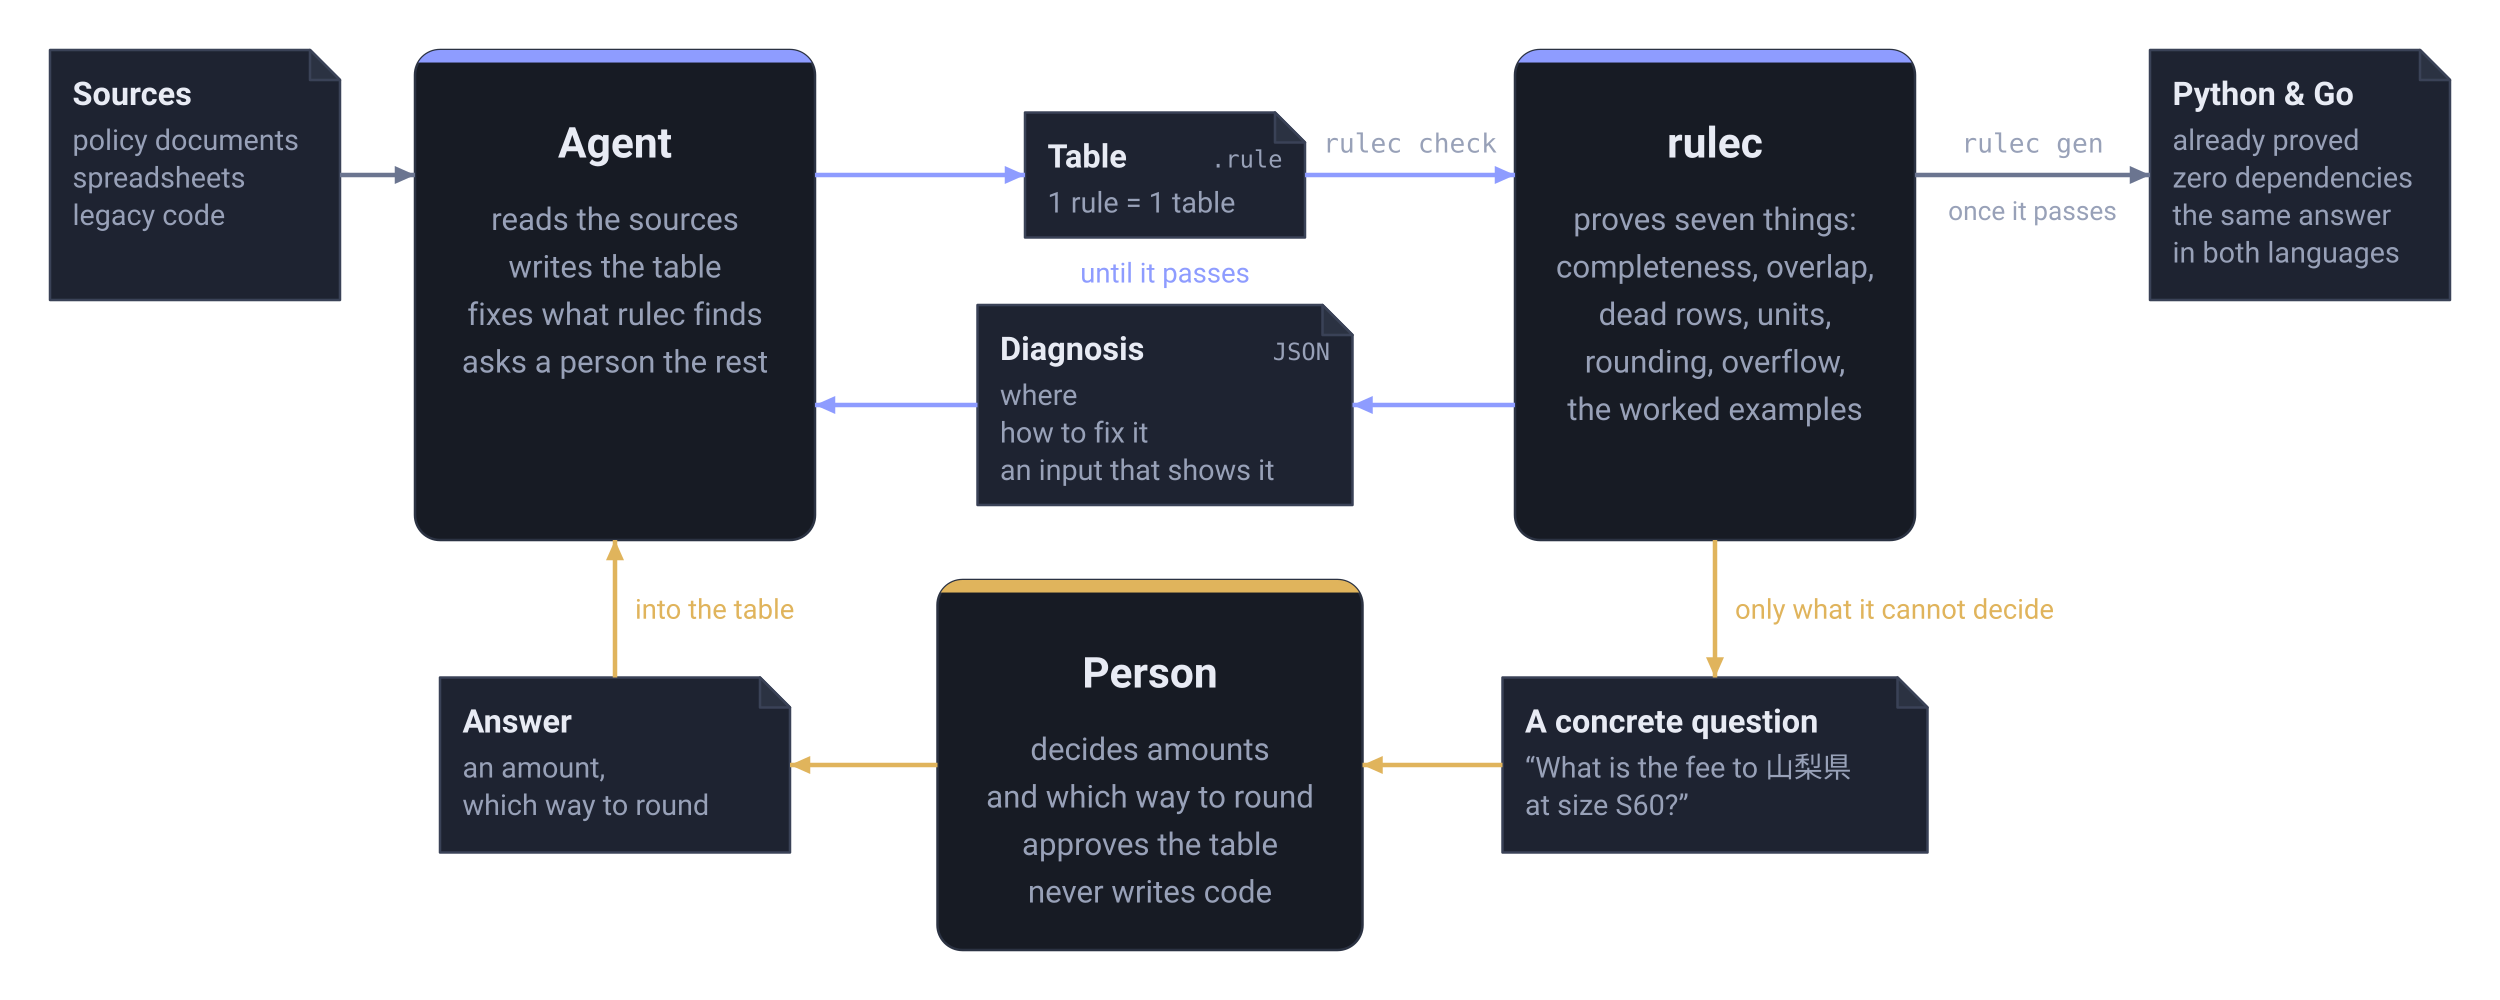
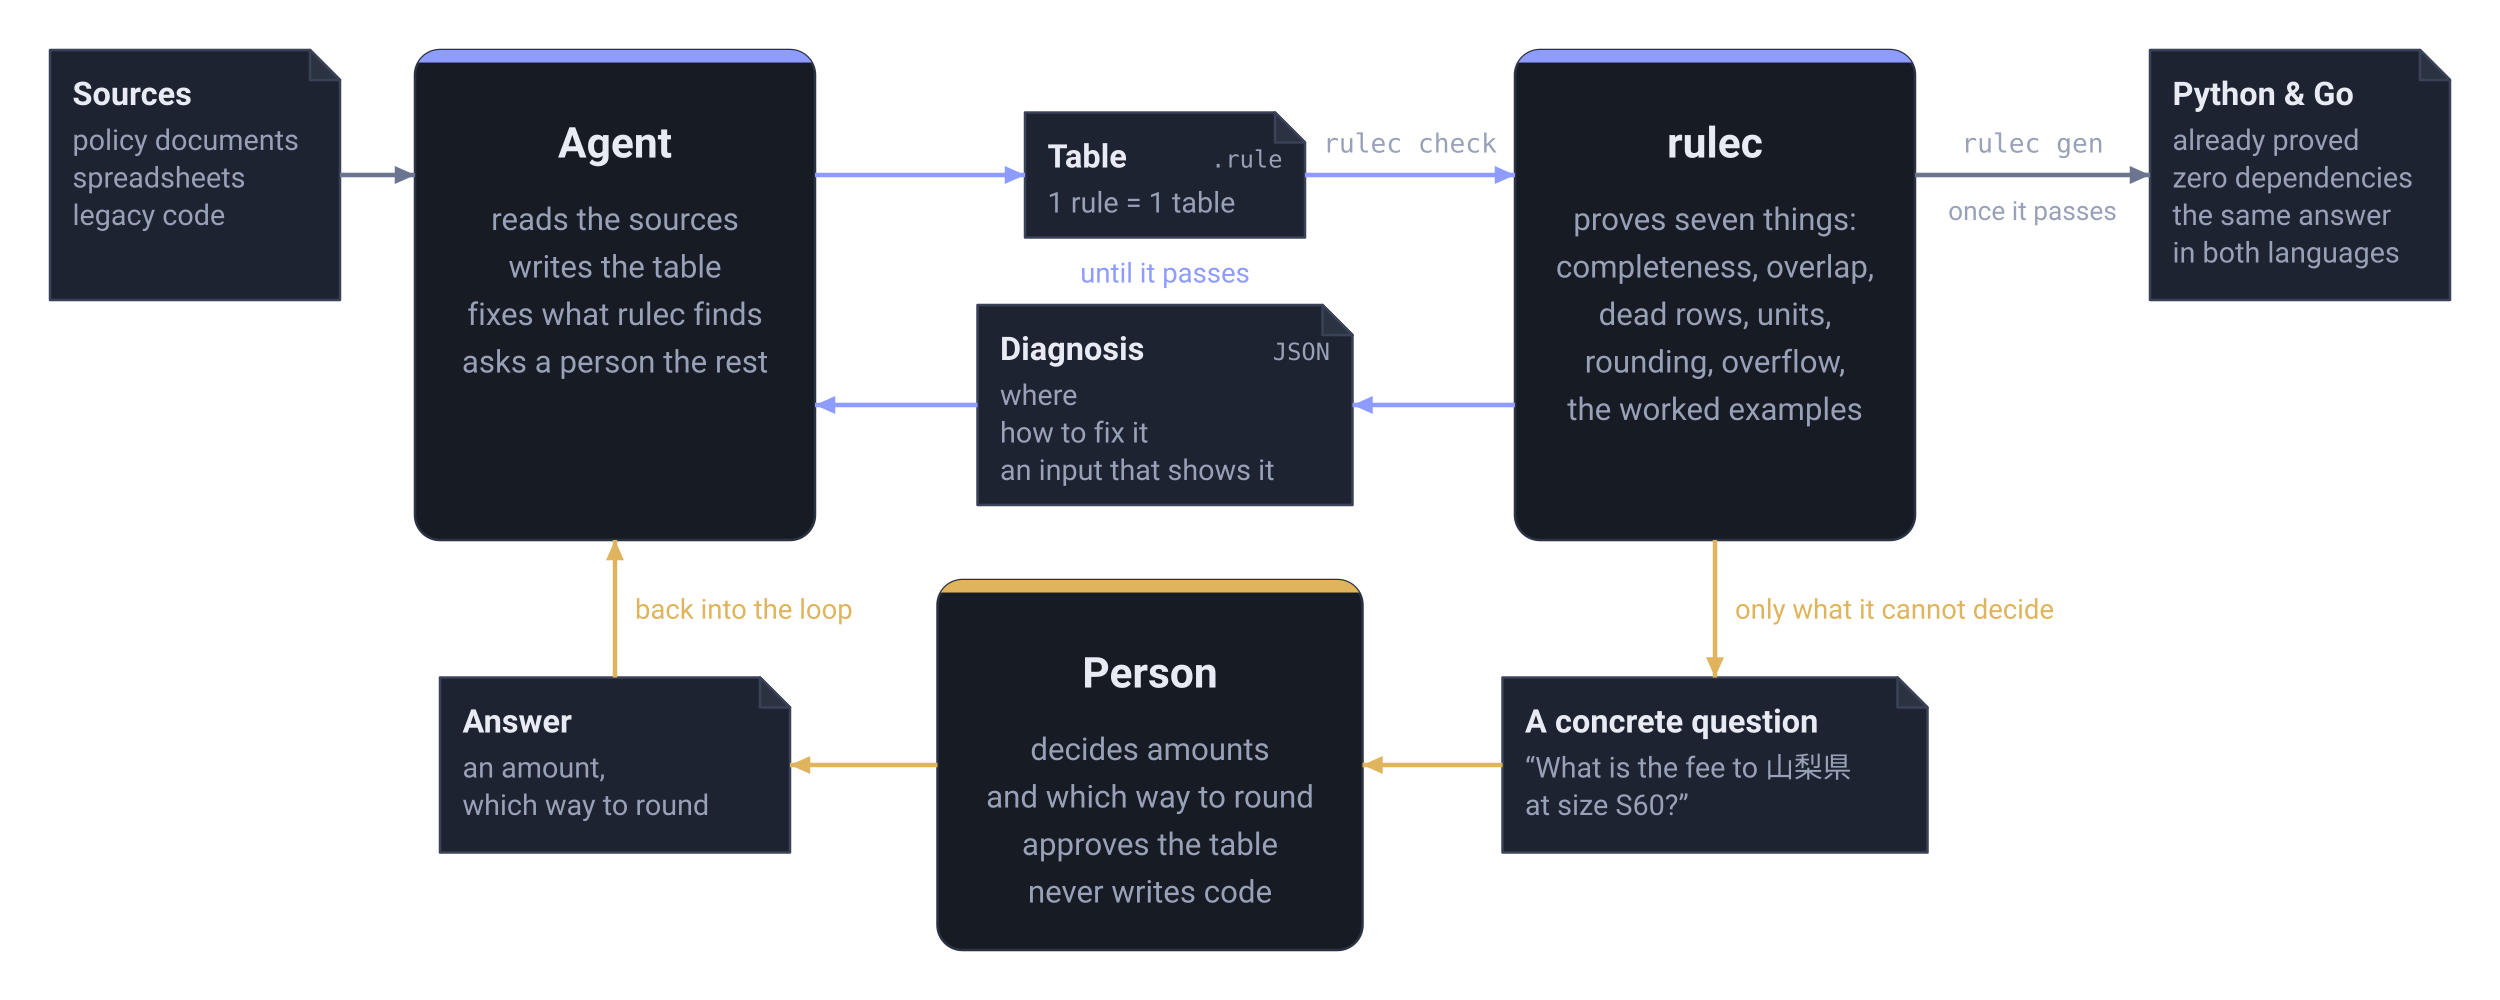
<svg xmlns="http://www.w3.org/2000/svg" viewBox="0 0 1000 400" width="1000" height="400" role="img" aria-label="The agent reads the sources and writes the table (.rule), then runs rulec check. rulec returns a diagnosis - where, how to fix it, and an input that shows the problem - and the agent fixes the table until it passes. Only what the tool cannot decide reaches a person, as a question with a concrete case; the person answers with an amount or a rounding direction. Once the table passes, rulec gen emits proved Python and Go." font-family="-apple-system, BlinkMacSystemFont, &quot;Hiragino Sans&quot;, &quot;Noto Sans JP&quot;, &quot;Yu Gothic&quot;, Meiryo, &quot;Segoe UI&quot;, Roboto, sans-serif">
  <defs>
    <marker id="head-neutral" viewBox="0 0 10 10" refX="9" refY="5" markerWidth="9" markerHeight="9" markerUnits="userSpaceOnUse" orient="auto">
      <path d="M0,1 L9,5 L0,9 Z" fill="#6b7590" />
    </marker>
    <marker id="head-accent" viewBox="0 0 10 10" refX="9" refY="5" markerWidth="9" markerHeight="9" markerUnits="userSpaceOnUse" orient="auto">
      <path d="M0,1 L9,5 L0,9 Z" fill="#8e9cff" />
    </marker>
    <marker id="head-human" viewBox="0 0 10 10" refX="9" refY="5" markerWidth="9" markerHeight="9" markerUnits="userSpaceOnUse" orient="auto">
      <path d="M0,1 L9,5 L0,9 Z" fill="#e0b45c" />
    </marker>
  </defs>
  <clipPath id="clip-agent">
    <rect x="166" y="20" width="160" height="196" rx="10" />
  </clipPath>
  <rect x="166" y="20" width="160" height="196" rx="10" fill="#171b24" stroke="#2b3242" />
  <rect x="166" y="20" width="160" height="5" fill="#8e9cff" clip-path="url(#clip-agent)" />
  <text x="246.0" y="63" font-size="17" font-weight="700" text-anchor="middle" fill="#e8ebf4">Agent</text>
  <text x="246.0" y="92" font-size="12.5" font-weight="400" text-anchor="middle" fill="#98a1b8">reads the sources</text>
  <text x="246.0" y="111" font-size="12.5" font-weight="400" text-anchor="middle" fill="#98a1b8">writes the table</text>
  <text x="246.0" y="130" font-size="12.5" font-weight="400" text-anchor="middle" fill="#98a1b8">fixes what rulec finds</text>
  <text x="246.0" y="149" font-size="12.5" font-weight="400" text-anchor="middle" fill="#98a1b8">asks a person the rest</text>
  <clipPath id="clip-rulec">
    <rect x="606" y="20" width="160" height="196" rx="10" />
  </clipPath>
  <rect x="606" y="20" width="160" height="196" rx="10" fill="#171b24" stroke="#2b3242" />
  <rect x="606" y="20" width="160" height="5" fill="#8e9cff" clip-path="url(#clip-rulec)" />
  <text x="686.0" y="63" font-size="17" font-weight="700" text-anchor="middle" fill="#e8ebf4">rulec</text>
  <text x="686.0" y="92" font-size="12.5" font-weight="400" text-anchor="middle" fill="#98a1b8">proves seven things:</text>
  <text x="686.0" y="111" font-size="12.5" font-weight="400" text-anchor="middle" fill="#98a1b8">completeness, overlap,</text>
  <text x="686.0" y="130" font-size="12.5" font-weight="400" text-anchor="middle" fill="#98a1b8">dead rows, units,</text>
  <text x="686.0" y="149" font-size="12.5" font-weight="400" text-anchor="middle" fill="#98a1b8">rounding, overflow,</text>
  <text x="686.0" y="168" font-size="12.5" font-weight="400" text-anchor="middle" fill="#98a1b8">the worked examples</text>
  <clipPath id="clip-person">
    <rect x="375" y="232" width="170" height="148" rx="10" />
  </clipPath>
  <rect x="375" y="232" width="170" height="148" rx="10" fill="#171b24" stroke="#2b3242" />
  <rect x="375" y="232" width="170" height="5" fill="#e0b45c" clip-path="url(#clip-person)" />
  <text x="460.0" y="275" font-size="17" font-weight="700" text-anchor="middle" fill="#e8ebf4">Person</text>
  <text x="460.0" y="304" font-size="12.5" font-weight="400" text-anchor="middle" fill="#98a1b8">decides amounts</text>
  <text x="460.0" y="323" font-size="12.5" font-weight="400" text-anchor="middle" fill="#98a1b8">and which way to round</text>
  <text x="460.0" y="342" font-size="12.5" font-weight="400" text-anchor="middle" fill="#98a1b8">approves the table</text>
  <text x="460.0" y="361" font-size="12.5" font-weight="400" text-anchor="middle" fill="#98a1b8">never writes code</text>
  <path d="M20,20 H124 L136,32 V120 H20 Z" fill="#1e2331" stroke="#3a4257" stroke-linejoin="round" />
  <path d="M124,20 V32 H136 Z" fill="#2b3242" stroke="#3a4257" stroke-linejoin="round" />
  <text x="29" y="42" font-size="13" font-weight="600" text-anchor="start" fill="#e8ebf4">Sources</text>
  <text x="29" y="60" font-size="11.5" font-weight="400" text-anchor="start" fill="#98a1b8">policy documents</text>
  <text x="29" y="75" font-size="11.5" font-weight="400" text-anchor="start" fill="#98a1b8">spreadsheets</text>
  <text x="29" y="90" font-size="11.5" font-weight="400" text-anchor="start" fill="#98a1b8">legacy code</text>
  <path d="M410,45 H510 L522,57 V95 H410 Z" fill="#1e2331" stroke="#3a4257" stroke-linejoin="round" />
  <path d="M510,45 V57 H522 Z" fill="#2b3242" stroke="#3a4257" stroke-linejoin="round" />
  <text x="419" y="67" font-size="13" font-weight="600" text-anchor="start" fill="#e8ebf4">Table</text>
  <text x="513" y="67" font-size="9.5" font-weight="400" text-anchor="end" fill="#98a1b8" font-family="ui-monospace, SFMono-Regular, Menlo, Consolas, monospace">.rule</text>
  <text x="419" y="85" font-size="11.5" font-weight="400" text-anchor="start" fill="#98a1b8">1 rule = 1 table</text>
  <path d="M391,122 H529 L541,134 V202 H391 Z" fill="#1e2331" stroke="#3a4257" stroke-linejoin="round" />
  <path d="M529,122 V134 H541 Z" fill="#2b3242" stroke="#3a4257" stroke-linejoin="round" />
  <text x="400" y="144" font-size="13" font-weight="600" text-anchor="start" fill="#e8ebf4">Diagnosis</text>
  <text x="532" y="144" font-size="9.5" font-weight="400" text-anchor="end" fill="#98a1b8" font-family="ui-monospace, SFMono-Regular, Menlo, Consolas, monospace">JSON</text>
  <text x="400" y="162" font-size="11.5" font-weight="400" text-anchor="start" fill="#98a1b8">where</text>
  <text x="400" y="177" font-size="11.5" font-weight="400" text-anchor="start" fill="#98a1b8">how to fix it</text>
  <text x="400" y="192" font-size="11.5" font-weight="400" text-anchor="start" fill="#98a1b8">an input that shows it</text>
  <path d="M860,20 H968 L980,32 V120 H860 Z" fill="#1e2331" stroke="#3a4257" stroke-linejoin="round" />
  <path d="M968,20 V32 H980 Z" fill="#2b3242" stroke="#3a4257" stroke-linejoin="round" />
  <text x="869" y="42" font-size="13" font-weight="600" text-anchor="start" fill="#e8ebf4">Python &amp; Go</text>
  <text x="869" y="60" font-size="11.5" font-weight="400" text-anchor="start" fill="#98a1b8">already proved</text>
  <text x="869" y="75" font-size="11.5" font-weight="400" text-anchor="start" fill="#98a1b8">zero dependencies</text>
  <text x="869" y="90" font-size="11.5" font-weight="400" text-anchor="start" fill="#98a1b8">the same answer</text>
  <text x="869" y="105" font-size="11.5" font-weight="400" text-anchor="start" fill="#98a1b8">in both languages</text>
  <path d="M601,271 H759 L771,283 V341 H601 Z" fill="#1e2331" stroke="#3a4257" stroke-linejoin="round" />
  <path d="M759,271 V283 H771 Z" fill="#2b3242" stroke="#3a4257" stroke-linejoin="round" />
  <text x="610" y="293" font-size="13" font-weight="600" text-anchor="start" fill="#e8ebf4">A concrete question</text>
  <text x="610" y="311" font-size="11.5" font-weight="400" text-anchor="start" fill="#98a1b8">“What is the fee to 山梨県</text>
  <text x="610" y="326" font-size="11.5" font-weight="400" text-anchor="start" fill="#98a1b8">at size S60?”</text>
  <path d="M176,271 H304 L316,283 V341 H176 Z" fill="#1e2331" stroke="#3a4257" stroke-linejoin="round" />
  <path d="M304,271 V283 H316 Z" fill="#2b3242" stroke="#3a4257" stroke-linejoin="round" />
  <text x="185" y="293" font-size="13" font-weight="600" text-anchor="start" fill="#e8ebf4">Answer</text>
  <text x="185" y="311" font-size="11.5" font-weight="400" text-anchor="start" fill="#98a1b8">an amount,</text>
  <text x="185" y="326" font-size="11.5" font-weight="400" text-anchor="start" fill="#98a1b8">which way to round</text>
  <line x1="136" y1="70" x2="166" y2="70" stroke="#6b7590" stroke-width="1.8" marker-end="url(#head-neutral)" />
  <line x1="326" y1="70" x2="410" y2="70" stroke="#8e9cff" stroke-width="1.8" marker-end="url(#head-accent)" />
  <line x1="522" y1="70" x2="606" y2="70" stroke="#8e9cff" stroke-width="1.8" marker-end="url(#head-accent)" />
  <text x="564.0" y="61" font-size="10.5" font-weight="400" text-anchor="middle" fill="#98a1b8" font-family="ui-monospace, SFMono-Regular, Menlo, Consolas, monospace">rulec check</text>
  <line x1="606" y1="162" x2="541" y2="162" stroke="#8e9cff" stroke-width="1.8" marker-end="url(#head-accent)" />
  <line x1="391" y1="162" x2="326" y2="162" stroke="#8e9cff" stroke-width="1.8" marker-end="url(#head-accent)" />
  <text x="466.0" y="113" font-size="11" font-weight="400" text-anchor="middle" fill="#8e9cff">until it passes</text>
  <line x1="766" y1="70" x2="860" y2="70" stroke="#6b7590" stroke-width="1.8" marker-end="url(#head-neutral)" />
  <text x="813.0" y="61" font-size="10.5" font-weight="400" text-anchor="middle" fill="#98a1b8" font-family="ui-monospace, SFMono-Regular, Menlo, Consolas, monospace">rulec gen</text>
  <text x="813.0" y="88" font-size="10.5" font-weight="400" text-anchor="middle" fill="#98a1b8">once it passes</text>
  <line x1="686" y1="216" x2="686" y2="271" stroke="#e0b45c" stroke-width="1.8" marker-end="url(#head-human)" />
  <text x="694" y="247.5" font-size="11" font-weight="400" text-anchor="start" fill="#e0b45c">only what it cannot decide</text>
  <line x1="601" y1="306" x2="545" y2="306" stroke="#e0b45c" stroke-width="1.8" marker-end="url(#head-human)" />
  <line x1="375" y1="306" x2="316" y2="306" stroke="#e0b45c" stroke-width="1.8" marker-end="url(#head-human)" />
  <line x1="246" y1="271" x2="246" y2="216" stroke="#e0b45c" stroke-width="1.8" marker-end="url(#head-human)" />
-   <text x="254" y="247.5" font-size="11" font-weight="400" text-anchor="start" fill="#e0b45c">into the table</text>
+   <text x="254" y="247.5" font-size="11" font-weight="400" text-anchor="start" fill="#e0b45c">back into the loop</text>
</svg>
